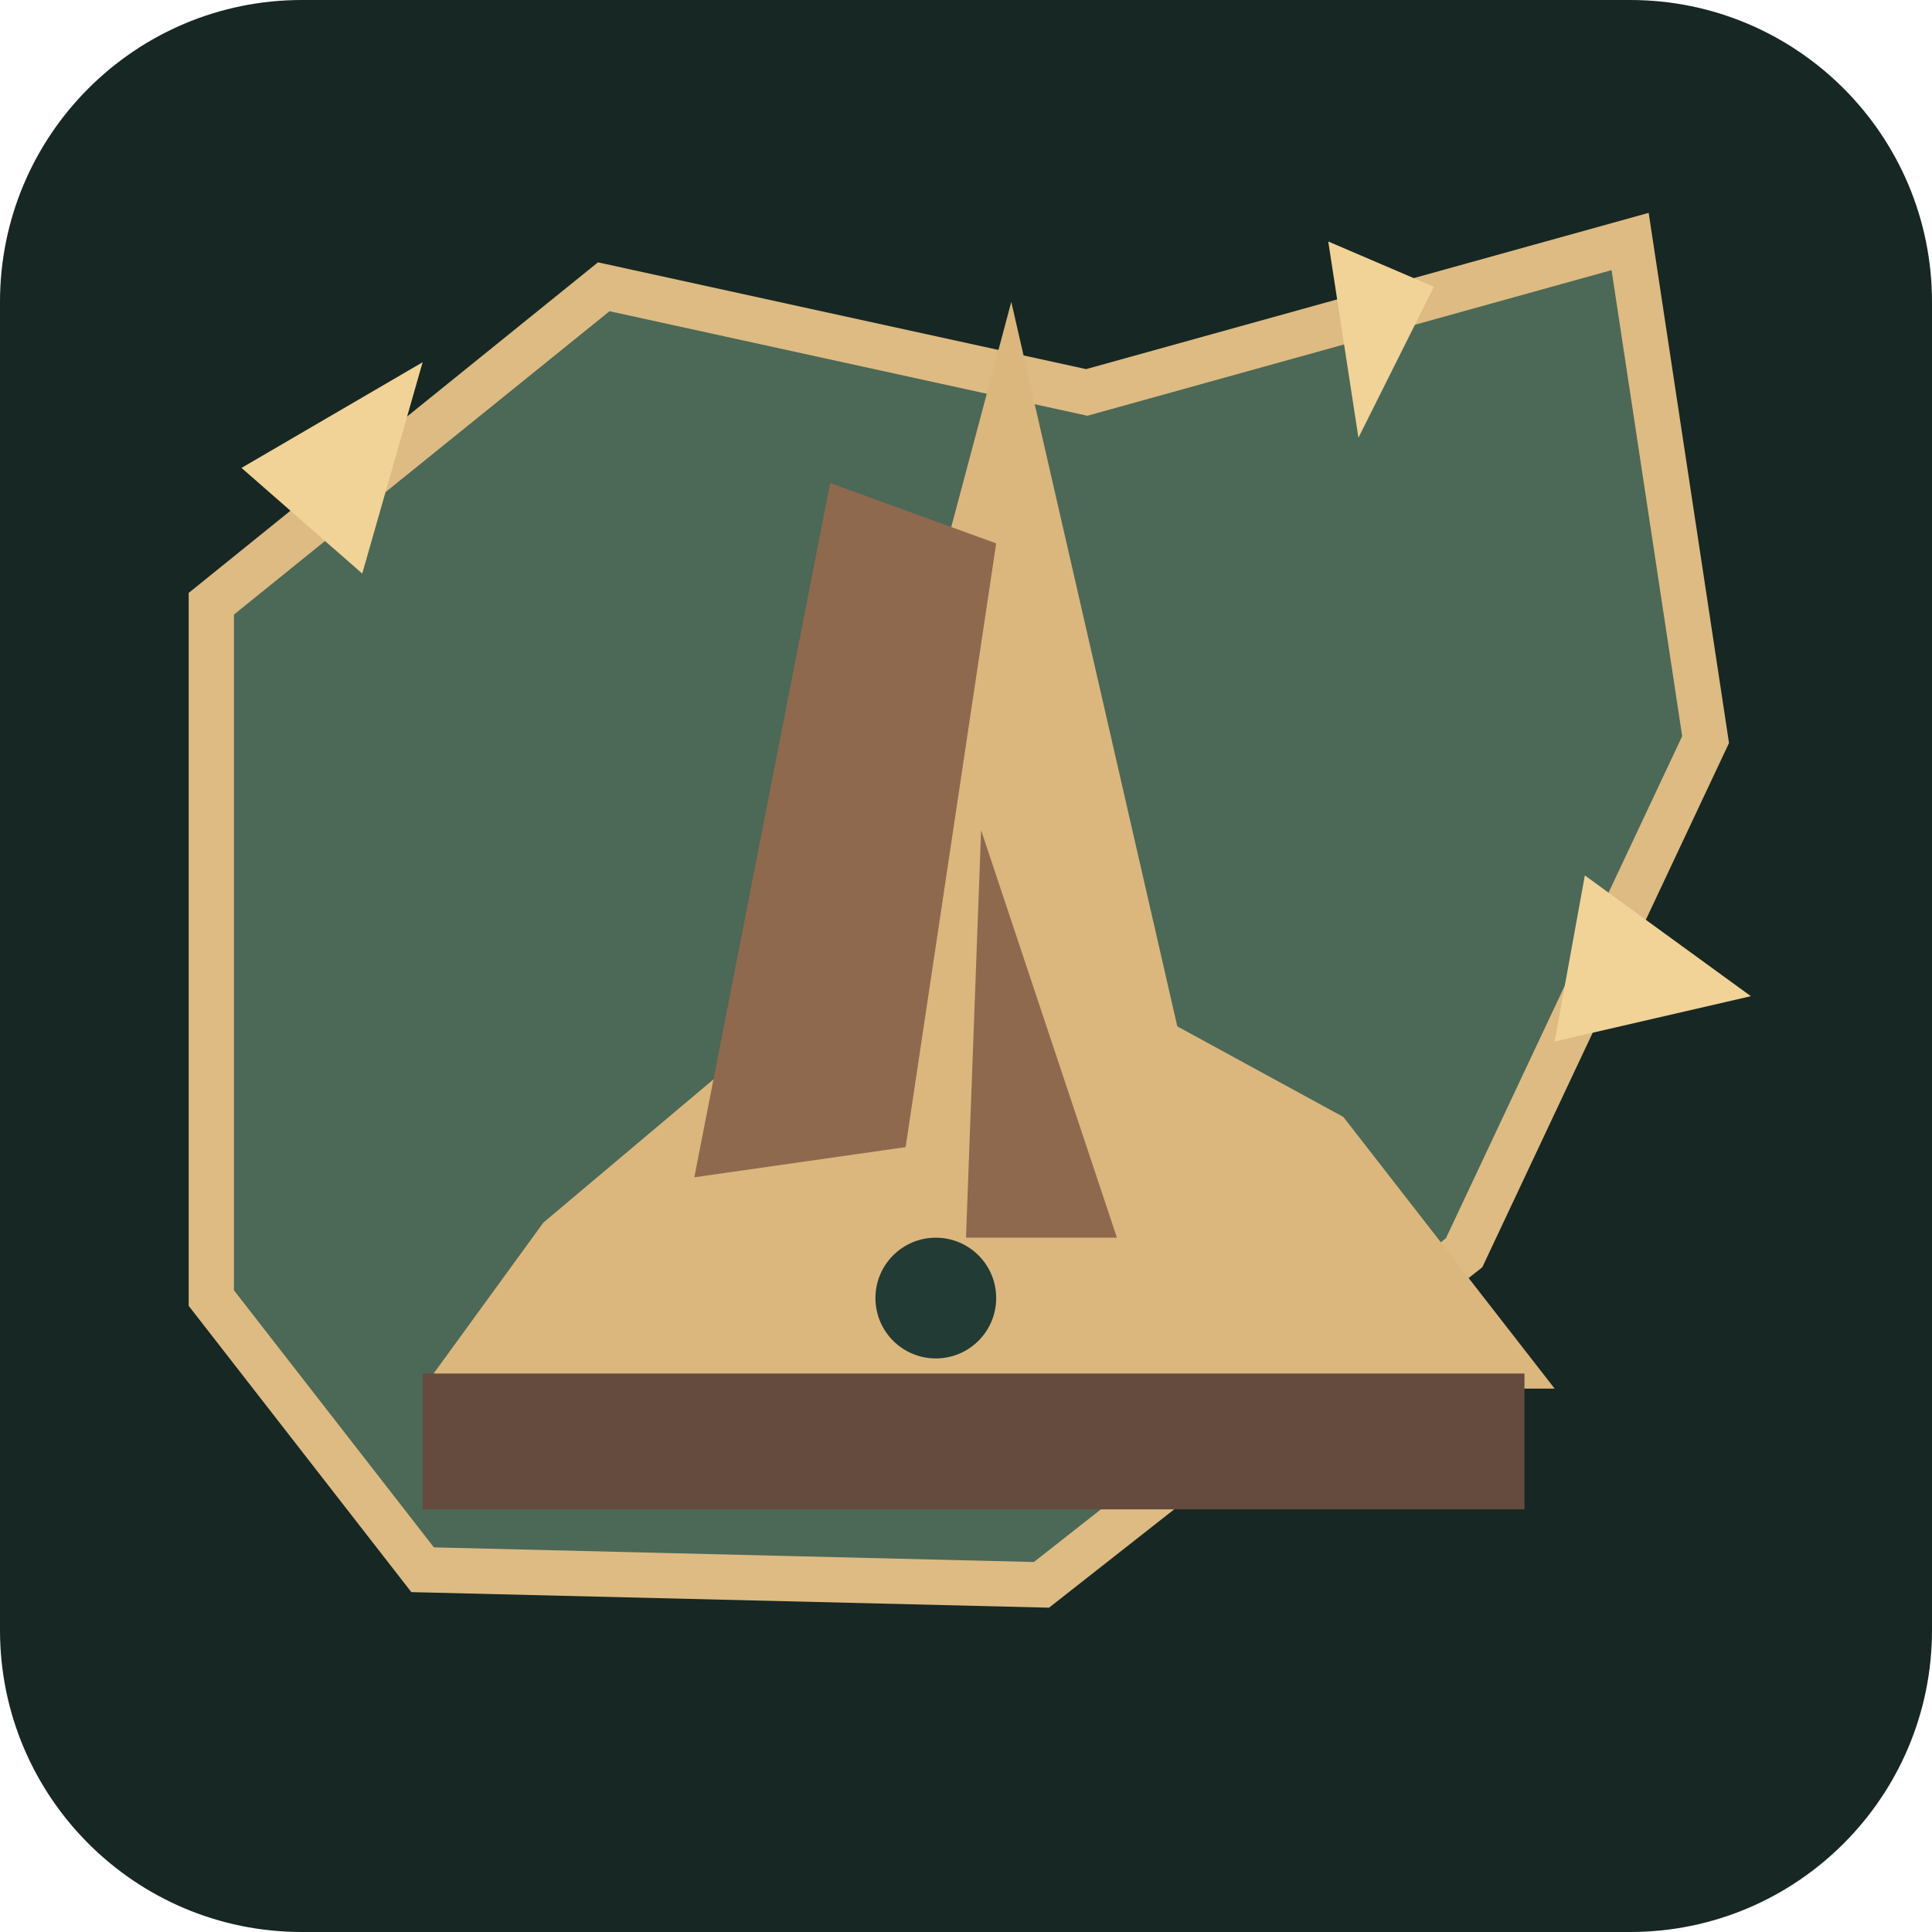
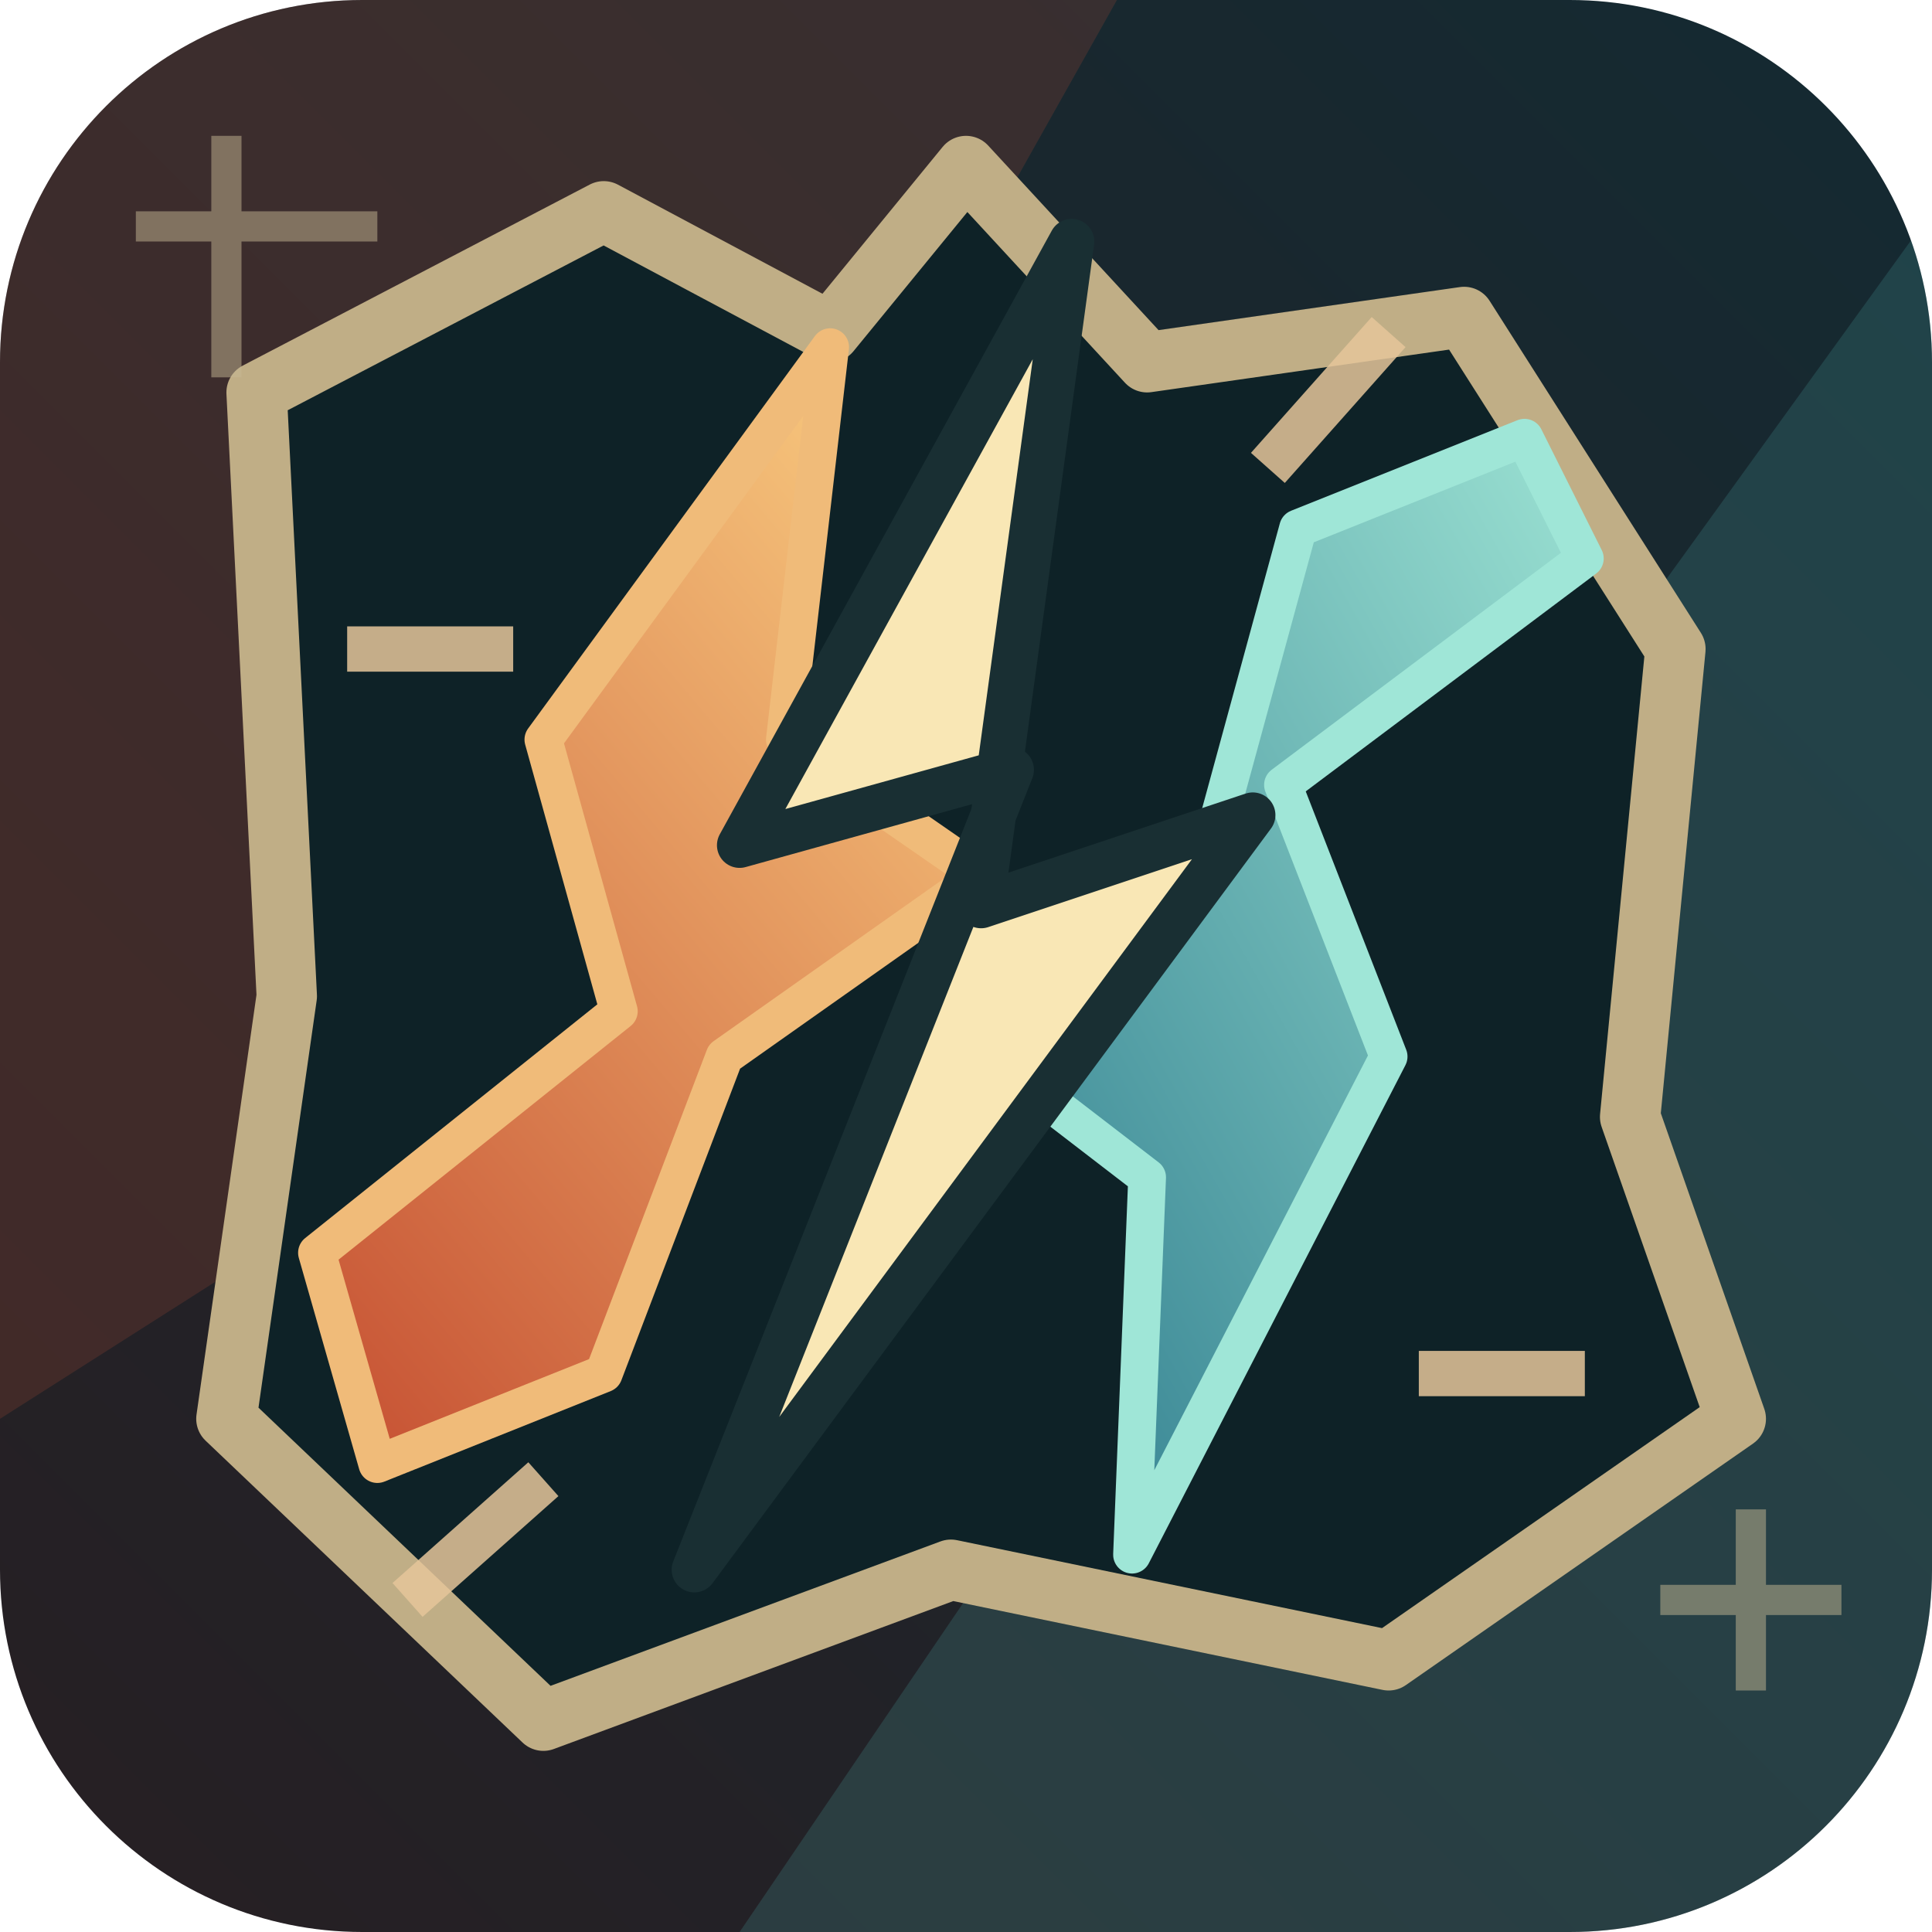
- <svg xmlns="http://www.w3.org/2000/svg" viewBox="0 0 128 128">
-   <rect width="128" height="128" rx="20" fill="#172723" />
-   <path d="M14 86V40l26-21 32 7 36-10 5 33-16 34-28 22-41-1Z" fill="#4c6857" stroke="#ddbb83" stroke-width="3" />
-   <path d="M28 92h75l-14-18-11-6-11-48-12 45-19 16Z" fill="#dbb77e" />
-   <path d="M55 32 46 78l14-2 6-40ZM65 55l-1 27h10Z" fill="#8e694e" />
-   <path d="M28 91h73v9H28Z" fill="#644b3e" />
-   <path d="m16 31 12-7-4 14Zm89 27 11 8-13 3ZM88 16l7 3-5 10Z" fill="#f1d397" />
-   <circle cx="62" cy="86" r="4" fill="#233b35" />
+ <svg xmlns="http://www.w3.org/2000/svg" viewBox="0 0 128 128" role="img" aria-label="Перекос — столкновение двух стихий">
+   <defs>
+     <linearGradient id="g" x1="0" y1="1" x2="1" y2="0">
+       <stop stop-color="#271f23" />
+       <stop offset="1" stop-color="#142a32" />
+     </linearGradient>
+     <linearGradient id="f" x1="0" y1="1" x2=".7" y2="0">
+       <stop stop-color="#c54e31" />
+       <stop offset="1" stop-color="#f6c47b" />
+     </linearGradient>
+     <linearGradient id="i" x1="1" y1="0" x2="0" y2="1">
+       <stop stop-color="#9be1d2" />
+       <stop offset="1" stop-color="#2a788b" />
+     </linearGradient>
+     <clipPath id="tile">
+       <rect x="0" y="0" width="128" height="128" rx="24" />
+     </clipPath>
+   </defs>
+   <g clip-path="url(#tile)">
+     <rect width="128" height="128" fill="url(#g)" />
+     <path d="M0 0H74L33 73 0 94Z" fill="#a94b34" opacity=".22" />
+     <path d="M128 14v114H49l53-78Z" fill="#4a9e9f" opacity=".22" />
+     <path d="M17 26 40 14 55 22 64 11 76 24 97 21 111 43 108 74 115 94 92 110 63 104 36 114 15 94 19 66Z" fill="#0e2227" stroke="#c0ae86" stroke-width="4" stroke-linejoin="round" />
+     <path d="M21 83 41 67 36 49 55 23 52 49 65 58 48 70 40 91 25 97Z" fill="url(#f)" stroke="#f0bb79" stroke-width="2.5" stroke-linejoin="round" />
+     <path d="M105 37 85 52 92 70 75 103 76 78 63 68 80 57 86 35 101 29Z" fill="url(#i)" stroke="#9fe6d7" stroke-width="2.5" stroke-linejoin="round" />
+     <path d="m71 16-22 40 18-5-21 53 37-50-18 6Z" fill="#f9e7b5" stroke="#192f33" stroke-width="3" stroke-linejoin="round" />
+     <path d="M23 43h11M94 91h11M27 106l9-8M92 22l-8 9" stroke="#e5c59a" stroke-width="3" opacity=".85" />
+     <path d="M9 15h16M15 9v16M110 106h12M116 100v12" stroke="#c5b793" stroke-width="2" opacity=".5" />
+   </g>
</svg>
